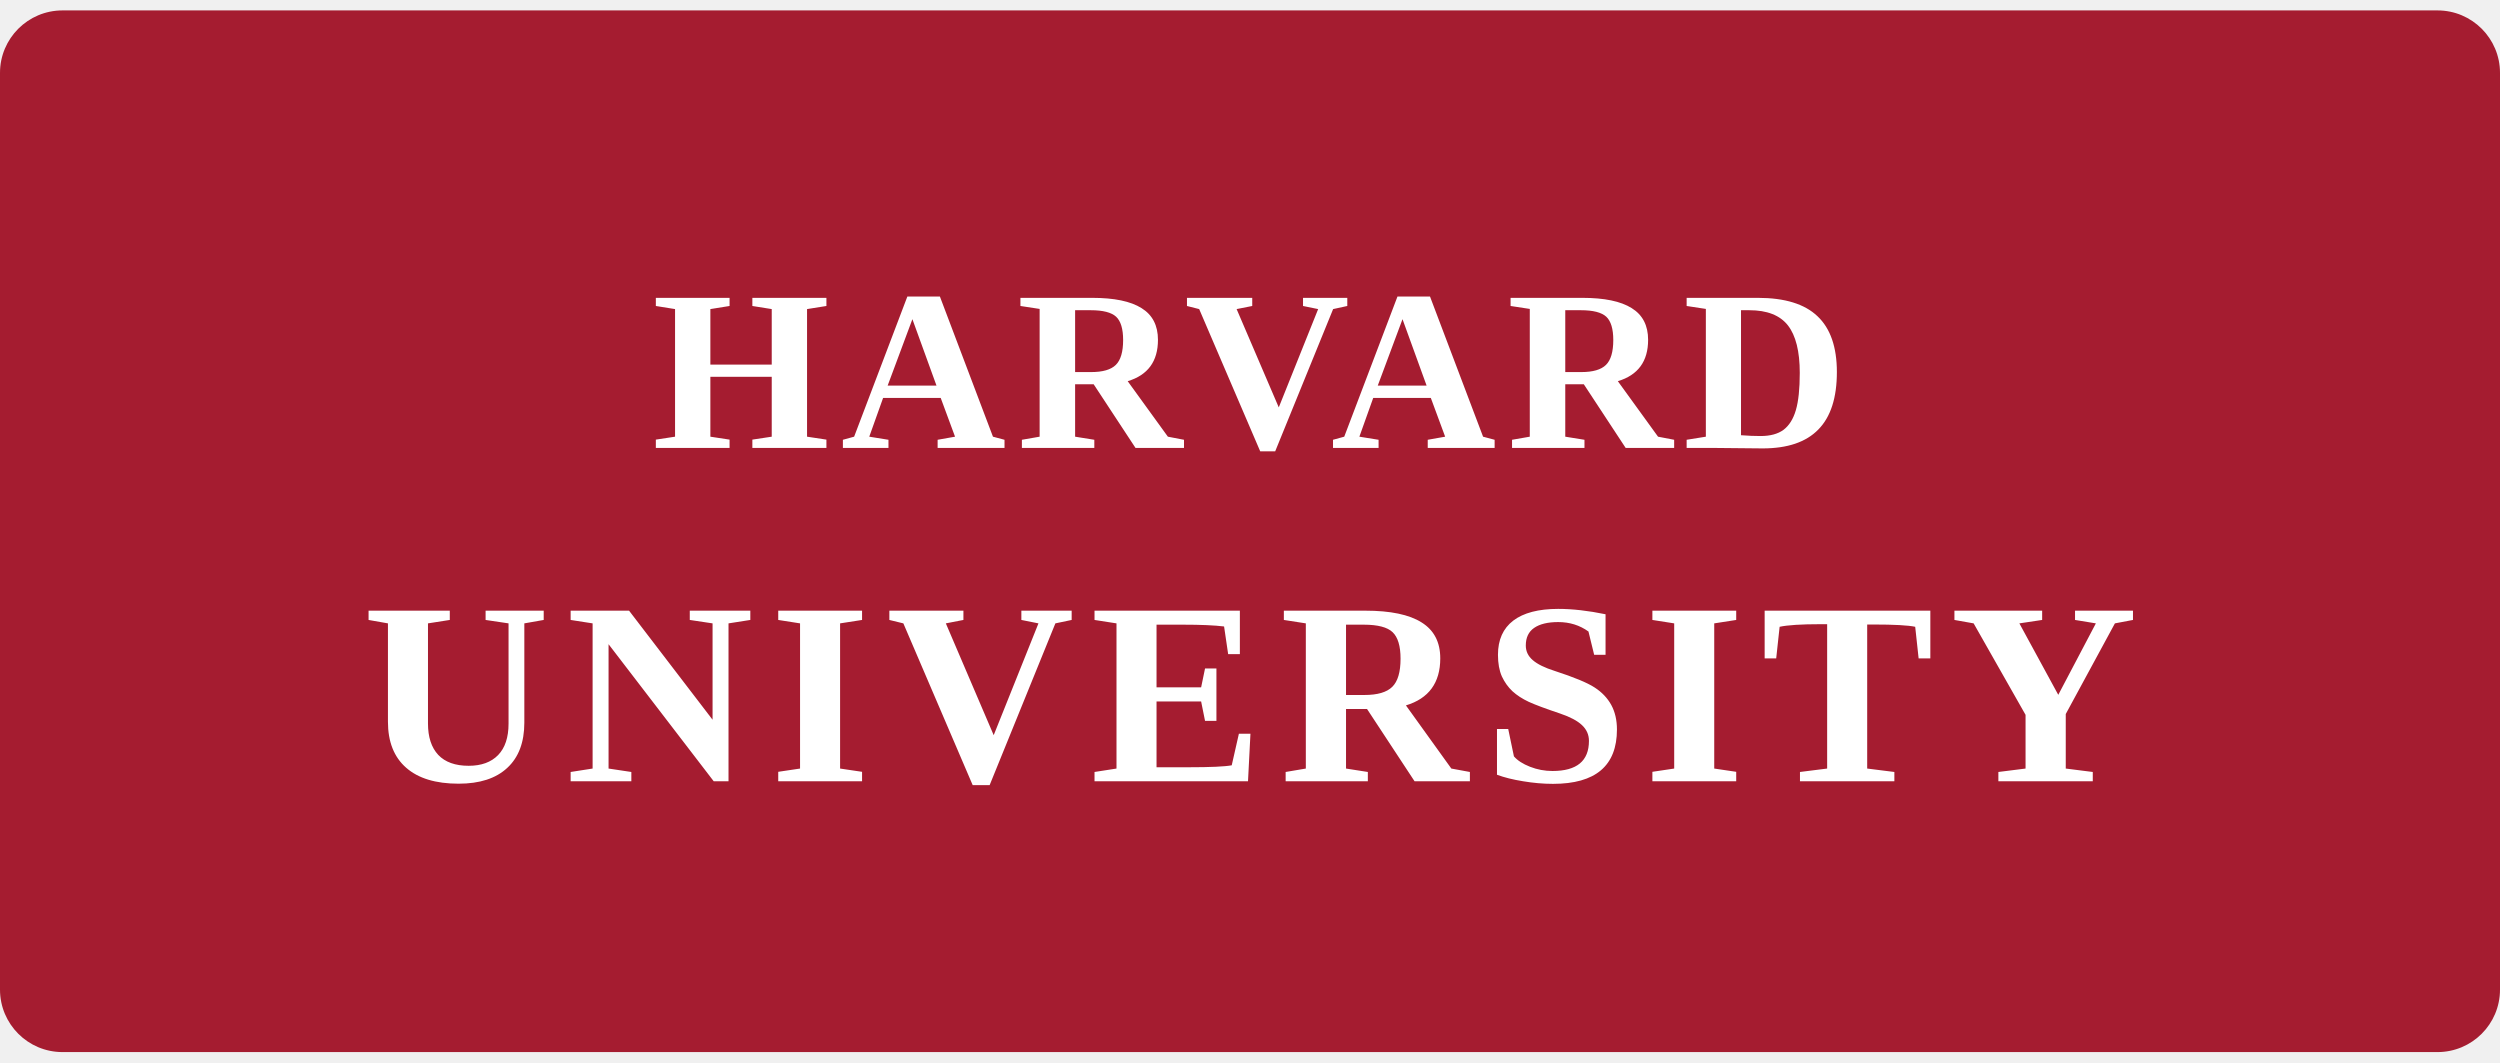
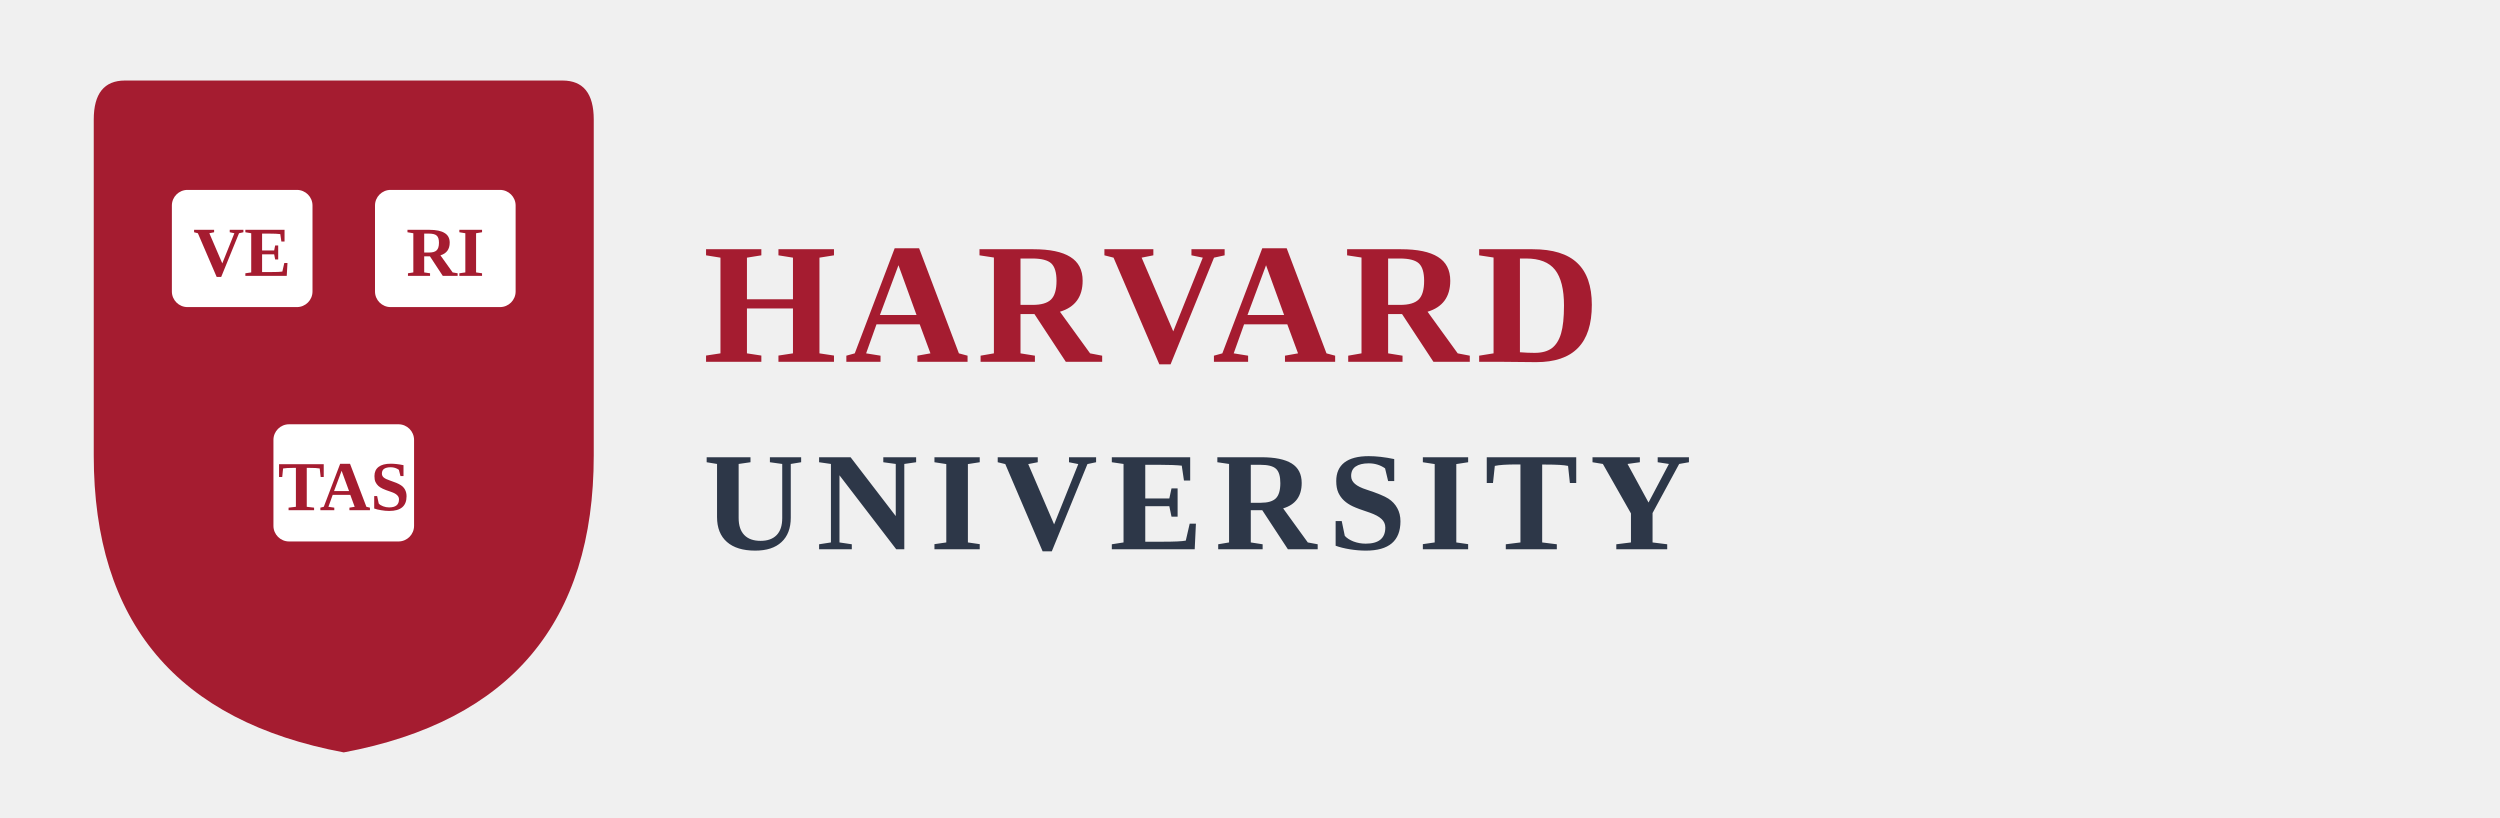
- <svg xmlns="http://www.w3.org/2000/svg" viewBox="0 0 240 100" width="200" height="85">
-   <rect width="240" height="100" rx="6" fill="#A51C30" />
-   <text x="120" y="42" fill="#ffffff" font-family="'Times New Roman', Georgia, serif" font-size="22" font-weight="bold" text-anchor="middle" letter-spacing="1">HARVARD</text>
-   <text x="120" y="74" fill="#ffffff" font-family="'Times New Roman', Georgia, serif" font-size="25" font-weight="bold" text-anchor="middle" letter-spacing="1.5">UNIVERSITY</text>
+ <svg xmlns="http://www.w3.org/2000/svg" viewBox="0 0 320 100" width="260" height="85">
+   <g transform="translate(12, 8)">
+     <path d="M 0,0 L 60,0 Q 64,0 64,5 L 64,48 Q 64,80 32,86 Q 0,80 0,48 L 0,5 Q 0,0 4,0 Z" fill="#A51C30" />
+     <rect x="10" y="14" width="18" height="15" rx="2" fill="#ffffff" />
+     <text x="19" y="25" fill="#A51C30" font-family="'Times New Roman', serif" font-size="9" font-weight="bold" text-anchor="middle">VE</text>
+     <rect x="36" y="14" width="18" height="15" rx="2" fill="#ffffff" />
+     <text x="45" y="25" fill="#A51C30" font-family="'Times New Roman', serif" font-size="9" font-weight="bold" text-anchor="middle">RI</text>
+     <rect x="23" y="44" width="18" height="15" rx="2" fill="#ffffff" />
+     <text x="32" y="55" fill="#A51C30" font-family="'Times New Roman', serif" font-size="9" font-weight="bold" text-anchor="middle">TAS</text>
+   </g>
+   <text x="90" y="44" fill="#A51C30" font-family="'Times New Roman', Georgia, serif" font-size="22" font-weight="bold" letter-spacing="1">HARVARD</text>
+   <text x="90" y="68" fill="#2d3748" font-family="'Times New Roman', Georgia, serif" font-size="18" font-weight="bold" letter-spacing="1.5">UNIVERSITY</text>
</svg>
